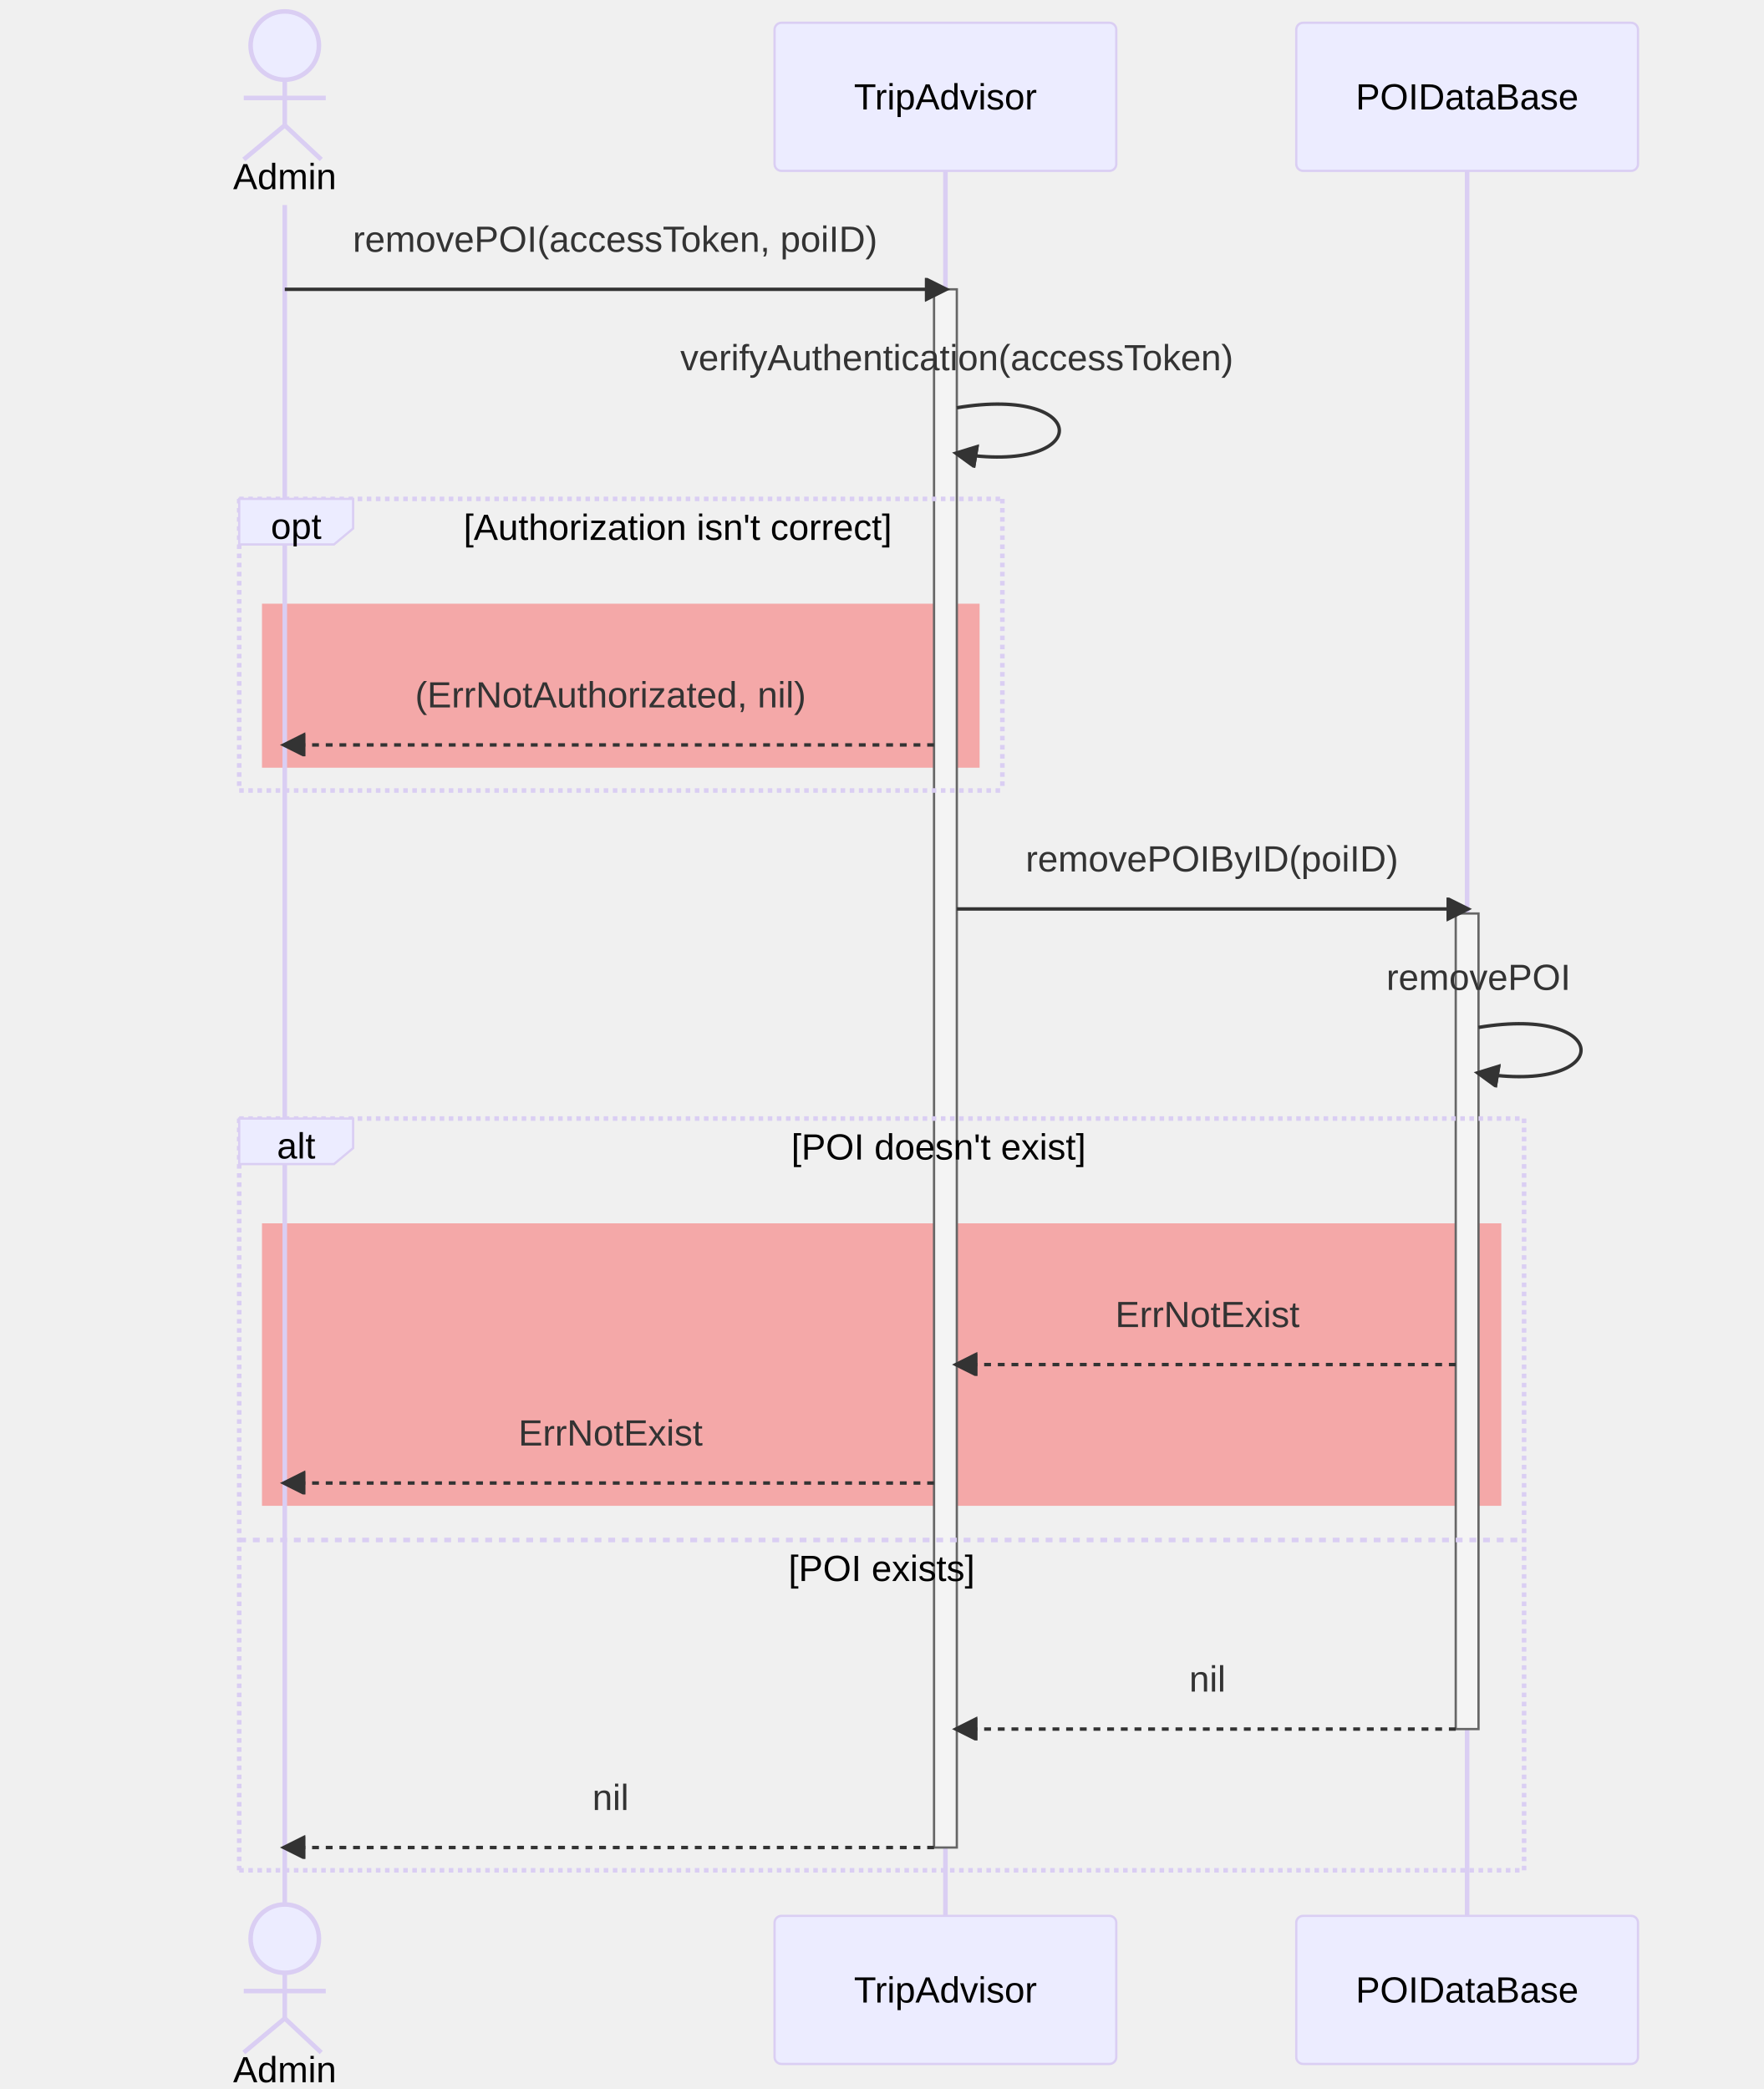
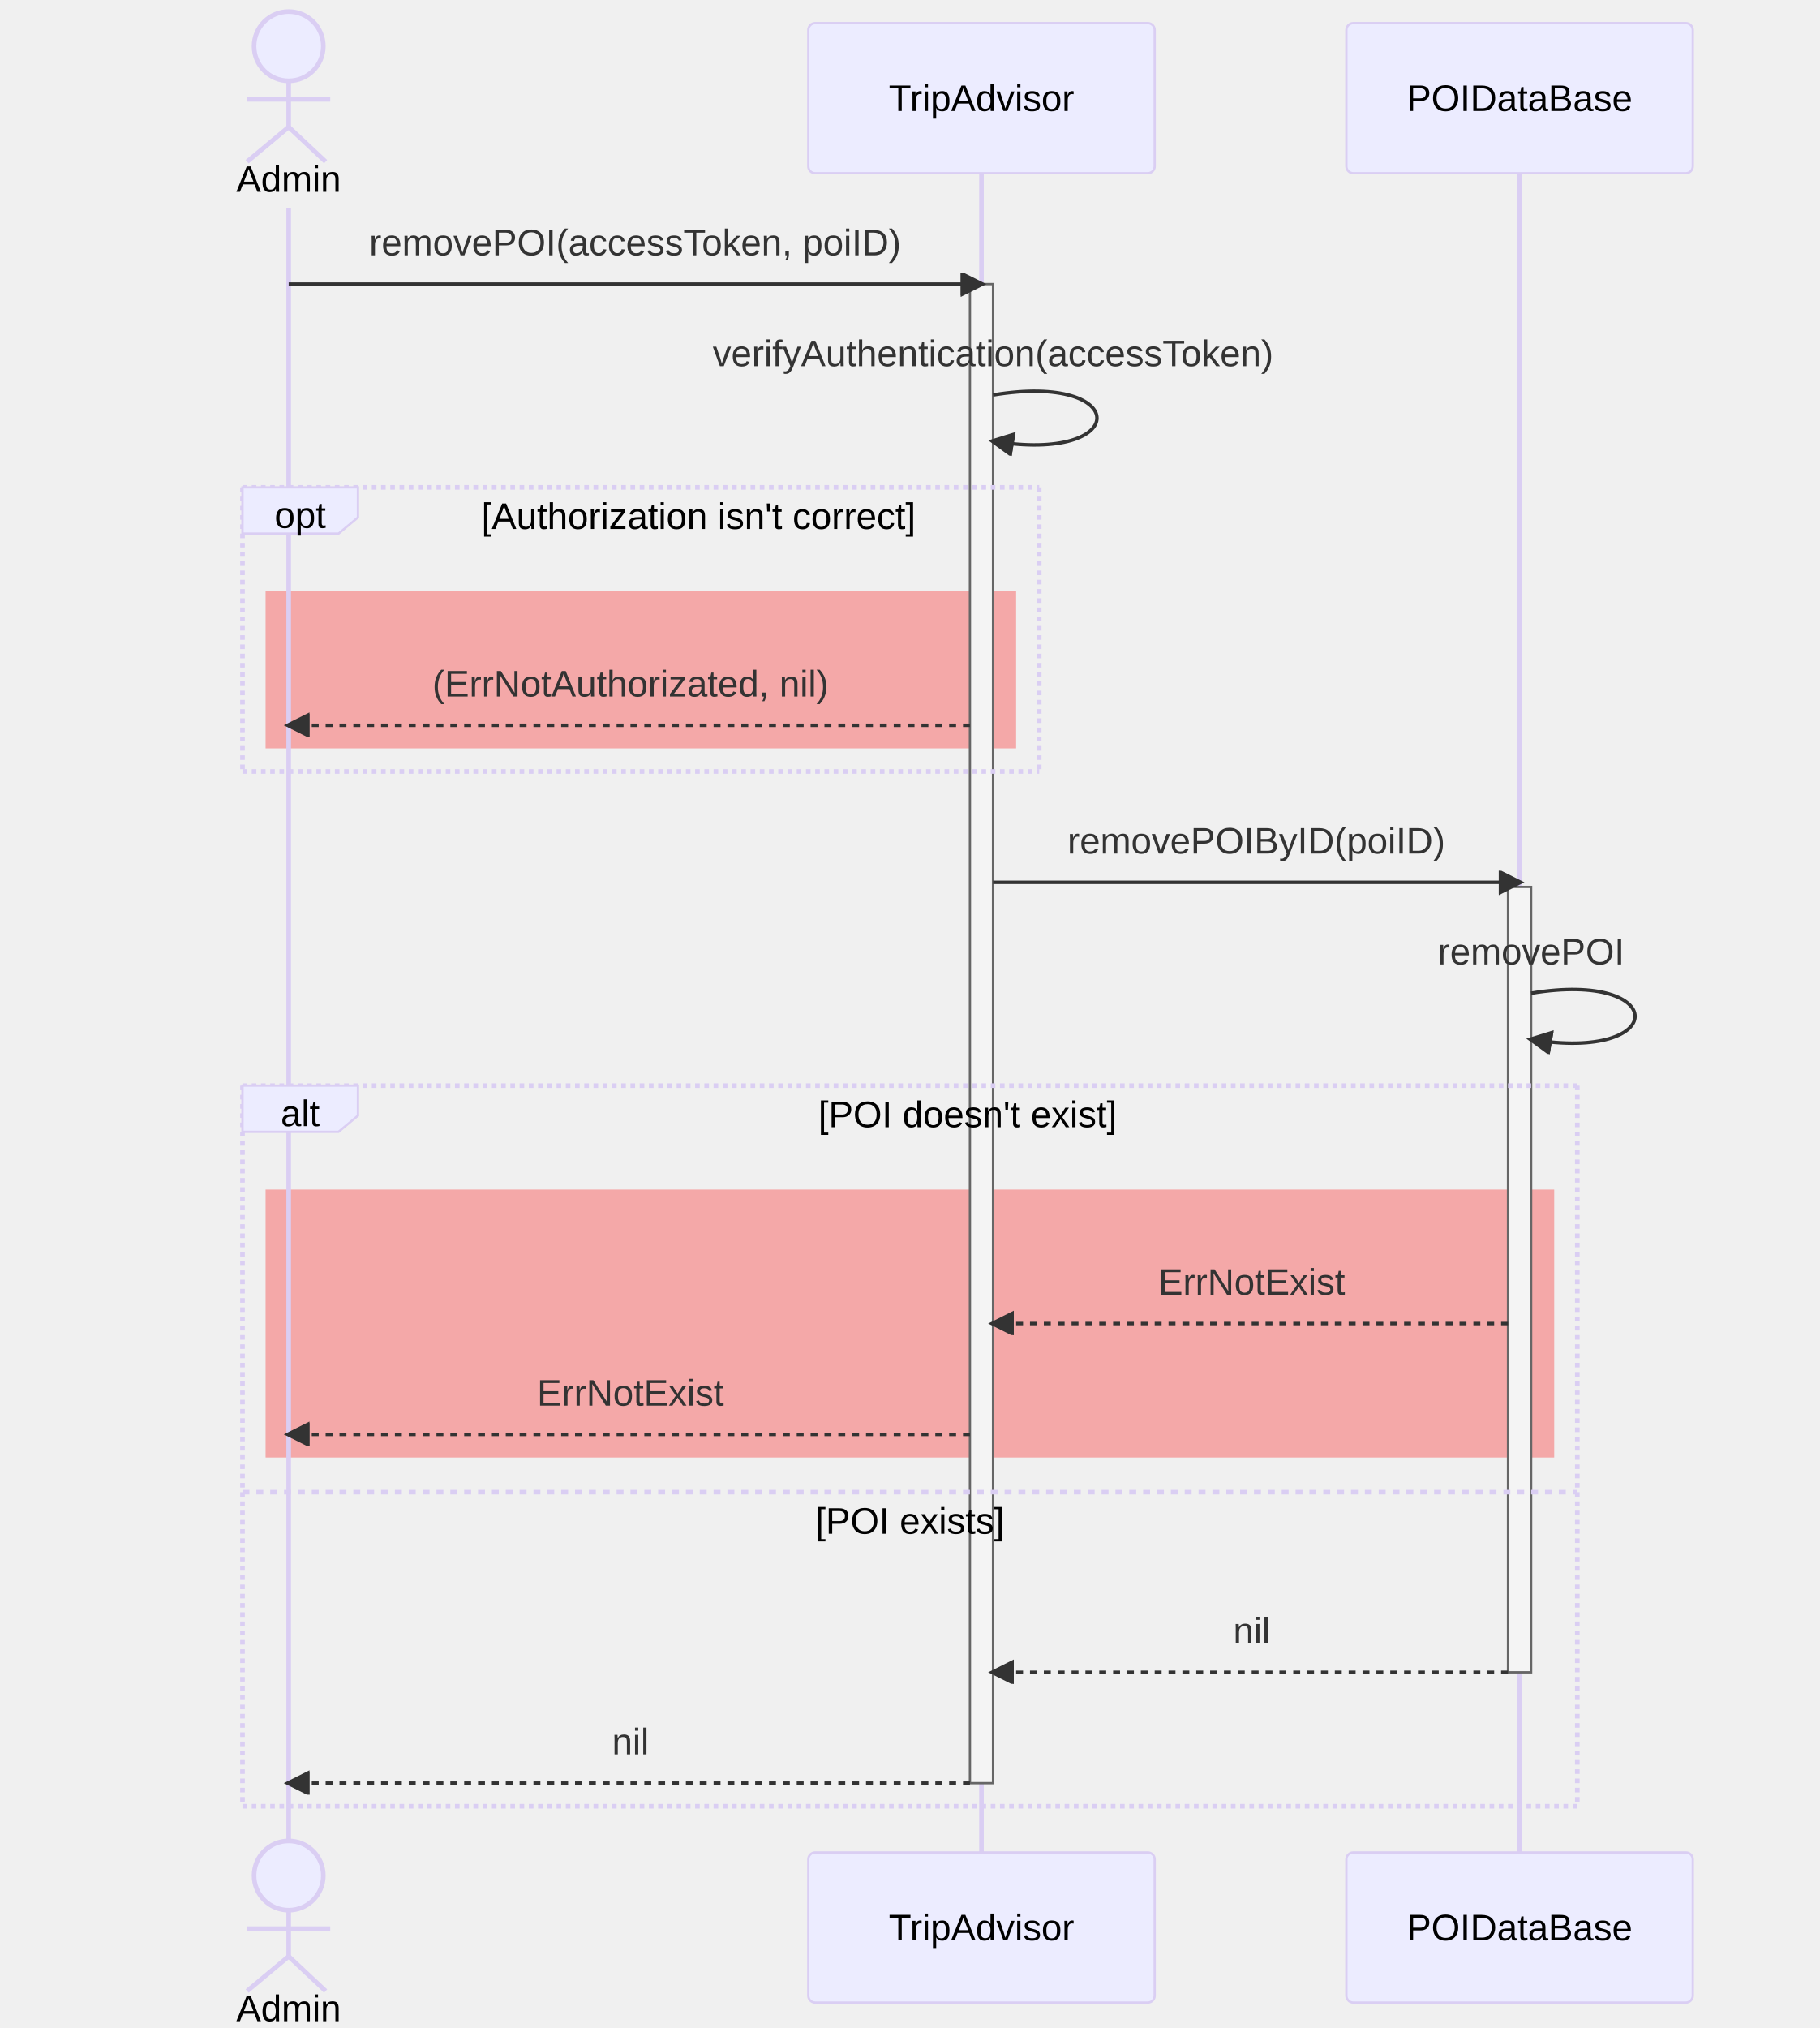
- <svg xmlns="http://www.w3.org/2000/svg" aria-labelledby="chart-title-mermaid-1676631322370 chart-desc-mermaid-1676631322370" role="img" viewBox="-50 -10 774 917" style="max-width: 774px; background-color: rgb(192, 192, 192);" width="100%" id="mermaid-1676631322370">
-   <rect class="rect" height="124" width="544" fill="rgba(255, 0, 0, 0.3)" y="527" x="65" />
-   <rect class="rect" height="72" width="315" fill="rgba(255, 0, 0, 0.3)" y="255" x="65" />
-   <style>#mermaid-1676631322370 {font-family:"trebuchet ms",verdana,arial,sans-serif;font-size:16px;fill:#333;}#mermaid-1676631322370 .error-icon{fill:#552222;}#mermaid-1676631322370 .error-text{fill:#552222;stroke:#552222;}#mermaid-1676631322370 .edge-thickness-normal{stroke-width:2px;}#mermaid-1676631322370 .edge-thickness-thick{stroke-width:3.5px;}#mermaid-1676631322370 .edge-pattern-solid{stroke-dasharray:0;}#mermaid-1676631322370 .edge-pattern-dashed{stroke-dasharray:3;}#mermaid-1676631322370 .edge-pattern-dotted{stroke-dasharray:2;}#mermaid-1676631322370 .marker{fill:#333333;stroke:#333333;}#mermaid-1676631322370 .marker.cross{stroke:#333333;}#mermaid-1676631322370 svg{font-family:"trebuchet ms",verdana,arial,sans-serif;font-size:16px;}#mermaid-1676631322370 .actor{stroke:hsl(259.626, 59.777%, 87.902%);fill:#ECECFF;}#mermaid-1676631322370 text.actor&gt;tspan{fill:black;stroke:none;}#mermaid-1676631322370 .actor-line{stroke:grey;}#mermaid-1676631322370 .messageLine0{stroke-width:1.5;stroke-dasharray:none;stroke:#333;}#mermaid-1676631322370 .messageLine1{stroke-width:1.5;stroke-dasharray:2,2;stroke:#333;}#mermaid-1676631322370 #arrowhead path{fill:#333;stroke:#333;}#mermaid-1676631322370 .sequenceNumber{fill:white;}#mermaid-1676631322370 #sequencenumber{fill:#333;}#mermaid-1676631322370 #crosshead path{fill:#333;stroke:#333;}#mermaid-1676631322370 .messageText{fill:#333;stroke:none;}#mermaid-1676631322370 .labelBox{stroke:hsl(259.626, 59.777%, 87.902%);fill:#ECECFF;}#mermaid-1676631322370 .labelText,#mermaid-1676631322370 .labelText&gt;tspan{fill:black;stroke:none;}#mermaid-1676631322370 .loopText,#mermaid-1676631322370 .loopText&gt;tspan{fill:black;stroke:none;}#mermaid-1676631322370 .loopLine{stroke-width:2px;stroke-dasharray:2,2;stroke:hsl(259.626, 59.777%, 87.902%);fill:hsl(259.626, 59.777%, 87.902%);}#mermaid-1676631322370 .note{stroke:#aaaa33;fill:#fff5ad;}#mermaid-1676631322370 .noteText,#mermaid-1676631322370 .noteText&gt;tspan{fill:black;stroke:none;}#mermaid-1676631322370 .activation0{fill:#f4f4f4;stroke:#666;}#mermaid-1676631322370 .activation1{fill:#f4f4f4;stroke:#666;}#mermaid-1676631322370 .activation2{fill:#f4f4f4;stroke:#666;}#mermaid-1676631322370 .actorPopupMenu{position:absolute;}#mermaid-1676631322370 .actorPopupMenuPanel{position:absolute;fill:#ECECFF;box-shadow:0px 8px 16px 0px rgba(0,0,0,0.2);filter:drop-shadow(3px 5px 2px rgb(0 0 0 / 0.4));}#mermaid-1676631322370 .actor-man line{stroke:hsl(259.626, 59.777%, 87.902%);fill:#ECECFF;}#mermaid-1676631322370 .actor-man circle,#mermaid-1676631322370 line{stroke:hsl(259.626, 59.777%, 87.902%);fill:#ECECFF;stroke-width:2px;}#mermaid-1676631322370 :root{--mermaid-font-family:"trebuchet ms",verdana,arial,sans-serif;}</style>
+ <svg xmlns="http://www.w3.org/2000/svg" aria-labelledby="chart-title-mermaid-1676812453969 chart-desc-mermaid-1676812453969" role="img" viewBox="-50 -10 788 878" style="max-width: 788px; background-color: rgb(128, 128, 128);" width="100%" id="mermaid-1676812453969">
+   <rect class="rect" height="116" width="558" fill="rgba(255, 0, 0, 0.3)" y="505" x="65" />
+   <rect class="rect" height="68" width="325" fill="rgba(255, 0, 0, 0.3)" y="246" x="65" />
+   <style>#mermaid-1676812453969 {font-family:"trebuchet ms",verdana,arial,sans-serif;font-size:16px;fill:#333;}#mermaid-1676812453969 .error-icon{fill:#552222;}#mermaid-1676812453969 .error-text{fill:#552222;stroke:#552222;}#mermaid-1676812453969 .edge-thickness-normal{stroke-width:2px;}#mermaid-1676812453969 .edge-thickness-thick{stroke-width:3.5px;}#mermaid-1676812453969 .edge-pattern-solid{stroke-dasharray:0;}#mermaid-1676812453969 .edge-pattern-dashed{stroke-dasharray:3;}#mermaid-1676812453969 .edge-pattern-dotted{stroke-dasharray:2;}#mermaid-1676812453969 .marker{fill:#333333;stroke:#333333;}#mermaid-1676812453969 .marker.cross{stroke:#333333;}#mermaid-1676812453969 svg{font-family:"trebuchet ms",verdana,arial,sans-serif;font-size:16px;}#mermaid-1676812453969 .actor{stroke:hsl(259.626, 59.777%, 87.902%);fill:#ECECFF;}#mermaid-1676812453969 text.actor&gt;tspan{fill:black;stroke:none;}#mermaid-1676812453969 .actor-line{stroke:grey;}#mermaid-1676812453969 .messageLine0{stroke-width:1.5;stroke-dasharray:none;stroke:#333;}#mermaid-1676812453969 .messageLine1{stroke-width:1.5;stroke-dasharray:2,2;stroke:#333;}#mermaid-1676812453969 #arrowhead path{fill:#333;stroke:#333;}#mermaid-1676812453969 .sequenceNumber{fill:white;}#mermaid-1676812453969 #sequencenumber{fill:#333;}#mermaid-1676812453969 #crosshead path{fill:#333;stroke:#333;}#mermaid-1676812453969 .messageText{fill:#333;stroke:none;}#mermaid-1676812453969 .labelBox{stroke:hsl(259.626, 59.777%, 87.902%);fill:#ECECFF;}#mermaid-1676812453969 .labelText,#mermaid-1676812453969 .labelText&gt;tspan{fill:black;stroke:none;}#mermaid-1676812453969 .loopText,#mermaid-1676812453969 .loopText&gt;tspan{fill:black;stroke:none;}#mermaid-1676812453969 .loopLine{stroke-width:2px;stroke-dasharray:2,2;stroke:hsl(259.626, 59.777%, 87.902%);fill:hsl(259.626, 59.777%, 87.902%);}#mermaid-1676812453969 .note{stroke:#aaaa33;fill:#fff5ad;}#mermaid-1676812453969 .noteText,#mermaid-1676812453969 .noteText&gt;tspan{fill:black;stroke:none;}#mermaid-1676812453969 .activation0{fill:#f4f4f4;stroke:#666;}#mermaid-1676812453969 .activation1{fill:#f4f4f4;stroke:#666;}#mermaid-1676812453969 .activation2{fill:#f4f4f4;stroke:#666;}#mermaid-1676812453969 .actorPopupMenu{position:absolute;}#mermaid-1676812453969 .actorPopupMenuPanel{position:absolute;fill:#ECECFF;box-shadow:0px 8px 16px 0px rgba(0,0,0,0.2);filter:drop-shadow(3px 5px 2px rgb(0 0 0 / 0.4));}#mermaid-1676812453969 .actor-man line{stroke:hsl(259.626, 59.777%, 87.902%);fill:#ECECFF;}#mermaid-1676812453969 .actor-man circle,#mermaid-1676812453969 line{stroke:hsl(259.626, 59.777%, 87.902%);fill:#ECECFF;stroke-width:2px;}#mermaid-1676812453969 :root{--mermaid-font-family:"trebuchet ms",verdana,arial,sans-serif;}</style>
  <g />
  <defs>
    <symbol height="24" width="24" id="computer">
      <path d="M2 2v13h20v-13h-20zm18 11h-16v-9h16v9zm-10.228 6l.466-1h3.524l.467 1h-4.457zm14.228 3h-24l2-6h2.104l-1.33 4h18.45l-1.297-4h2.073l2 6zm-5-10h-14v-7h14v7z" transform="scale(.5)" />
    </symbol>
  </defs>
  <defs>
    <symbol clip-rule="evenodd" fill-rule="evenodd" id="database">
      <path d="M12.258.001l.256.004.255.005.253.008.251.01.249.012.247.015.246.016.242.019.241.02.239.023.236.024.233.027.231.028.229.031.225.032.223.034.22.036.217.038.214.04.211.041.208.043.205.045.201.046.198.048.194.05.191.051.187.053.183.054.18.056.175.057.172.059.168.06.163.061.16.063.155.064.15.066.074.033.073.033.071.034.07.034.069.035.068.035.067.035.066.035.064.036.064.036.062.036.06.036.06.037.058.037.058.037.055.038.055.038.053.038.052.038.051.039.05.039.048.039.047.039.045.04.044.04.043.04.041.04.04.041.039.041.037.041.036.041.034.041.033.042.032.042.03.042.029.042.027.042.026.043.024.043.023.043.021.043.02.043.018.044.017.043.015.044.013.044.012.044.011.045.009.044.007.045.006.045.004.045.002.045.001.045v17l-.001.045-.002.045-.004.045-.006.045-.007.045-.009.044-.011.045-.012.044-.013.044-.015.044-.017.043-.018.044-.02.043-.021.043-.023.043-.024.043-.026.043-.027.042-.029.042-.03.042-.032.042-.033.042-.034.041-.036.041-.037.041-.039.041-.04.041-.041.04-.043.04-.044.04-.045.04-.047.039-.048.039-.05.039-.051.039-.052.038-.053.038-.055.038-.055.038-.058.037-.058.037-.06.037-.06.036-.062.036-.064.036-.064.036-.066.035-.067.035-.068.035-.069.035-.07.034-.071.034-.073.033-.074.033-.15.066-.155.064-.16.063-.163.061-.168.06-.172.059-.175.057-.18.056-.183.054-.187.053-.191.051-.194.05-.198.048-.201.046-.205.045-.208.043-.211.041-.214.04-.217.038-.22.036-.223.034-.225.032-.229.031-.231.028-.233.027-.236.024-.239.023-.241.02-.242.019-.246.016-.247.015-.249.012-.251.01-.253.008-.255.005-.256.004-.258.001-.258-.001-.256-.004-.255-.005-.253-.008-.251-.01-.249-.012-.247-.015-.245-.016-.243-.019-.241-.02-.238-.023-.236-.024-.234-.027-.231-.028-.228-.031-.226-.032-.223-.034-.22-.036-.217-.038-.214-.04-.211-.041-.208-.043-.204-.045-.201-.046-.198-.048-.195-.05-.19-.051-.187-.053-.184-.054-.179-.056-.176-.057-.172-.059-.167-.06-.164-.061-.159-.063-.155-.064-.151-.066-.074-.033-.072-.033-.072-.034-.07-.034-.069-.035-.068-.035-.067-.035-.066-.035-.064-.036-.063-.036-.062-.036-.061-.036-.06-.037-.058-.037-.057-.037-.056-.038-.055-.038-.053-.038-.052-.038-.051-.039-.049-.039-.049-.039-.046-.039-.046-.04-.044-.04-.043-.04-.041-.04-.04-.041-.039-.041-.037-.041-.036-.041-.034-.041-.033-.042-.032-.042-.03-.042-.029-.042-.027-.042-.026-.043-.024-.043-.023-.043-.021-.043-.02-.043-.018-.044-.017-.043-.015-.044-.013-.044-.012-.044-.011-.045-.009-.044-.007-.045-.006-.045-.004-.045-.002-.045-.001-.045v-17l.001-.045.002-.045.004-.045.006-.045.007-.045.009-.044.011-.045.012-.044.013-.044.015-.044.017-.043.018-.044.02-.043.021-.043.023-.043.024-.043.026-.043.027-.042.029-.042.03-.042.032-.042.033-.042.034-.041.036-.041.037-.041.039-.041.04-.041.041-.04.043-.04.044-.04.046-.04.046-.039.049-.039.049-.039.051-.039.052-.038.053-.038.055-.038.056-.038.057-.037.058-.037.06-.037.061-.036.062-.036.063-.036.064-.036.066-.035.067-.035.068-.035.069-.035.07-.034.072-.034.072-.033.074-.033.151-.066.155-.064.159-.063.164-.061.167-.06.172-.059.176-.057.179-.056.184-.054.187-.053.19-.051.195-.05.198-.048.201-.046.204-.045.208-.043.211-.041.214-.04.217-.038.22-.036.223-.034.226-.032.228-.031.231-.028.234-.027.236-.024.238-.023.241-.02.243-.019.245-.016.247-.015.249-.012.251-.01.253-.008.255-.005.256-.004.258-.001.258.001zm-9.258 20.499v.01l.001.021.003.021.004.022.005.021.006.022.007.022.009.023.01.022.011.023.012.023.013.023.015.023.016.024.017.023.018.024.019.024.021.024.022.025.023.024.024.025.052.049.056.05.061.051.066.051.07.051.075.051.079.052.084.052.088.052.092.052.097.052.102.051.105.052.11.052.114.051.119.051.123.051.127.05.131.05.135.05.139.048.144.049.147.047.152.047.155.047.16.045.163.045.167.043.171.043.176.041.178.041.183.039.187.039.19.037.194.035.197.035.202.033.204.031.209.03.212.029.216.027.219.025.222.024.226.021.23.02.233.018.236.016.24.015.243.012.246.01.249.008.253.005.256.004.259.001.26-.001.257-.004.254-.005.25-.008.247-.011.244-.012.241-.014.237-.016.233-.018.231-.021.226-.021.224-.024.22-.026.216-.027.212-.028.21-.031.205-.031.202-.034.198-.034.194-.036.191-.037.187-.039.183-.04.179-.04.175-.042.172-.043.168-.044.163-.045.16-.046.155-.046.152-.047.148-.048.143-.049.139-.049.136-.05.131-.05.126-.05.123-.051.118-.052.114-.051.11-.052.106-.052.101-.052.096-.052.092-.052.088-.053.083-.051.079-.052.074-.052.07-.051.065-.051.06-.051.056-.05.051-.05.023-.024.023-.025.021-.024.02-.024.019-.024.018-.024.017-.024.015-.023.014-.024.013-.023.012-.023.01-.023.01-.022.008-.022.006-.022.006-.022.004-.022.004-.021.001-.021.001-.021v-4.127l-.077.055-.08.053-.083.054-.085.053-.087.052-.09.052-.093.051-.095.05-.097.05-.1.049-.102.049-.105.048-.106.047-.109.047-.111.046-.114.045-.115.045-.118.044-.12.043-.122.042-.124.042-.126.041-.128.04-.13.04-.132.038-.134.038-.135.037-.138.037-.139.035-.142.035-.143.034-.144.033-.147.032-.148.031-.15.03-.151.03-.153.029-.154.027-.156.027-.158.026-.159.025-.161.024-.162.023-.163.022-.165.021-.166.02-.167.019-.169.018-.169.017-.171.016-.173.015-.173.014-.175.013-.175.012-.177.011-.178.01-.179.008-.179.008-.181.006-.182.005-.182.004-.184.003-.184.002h-.37l-.184-.002-.184-.003-.182-.004-.182-.005-.181-.006-.179-.008-.179-.008-.178-.01-.176-.011-.176-.012-.175-.013-.173-.014-.172-.015-.171-.016-.17-.017-.169-.018-.167-.019-.166-.02-.165-.021-.163-.022-.162-.023-.161-.024-.159-.025-.157-.026-.156-.027-.155-.027-.153-.029-.151-.03-.15-.03-.148-.031-.146-.032-.145-.033-.143-.034-.141-.035-.14-.035-.137-.037-.136-.037-.134-.038-.132-.038-.13-.04-.128-.04-.126-.041-.124-.042-.122-.042-.12-.044-.117-.043-.116-.045-.113-.045-.112-.046-.109-.047-.106-.047-.105-.048-.102-.049-.1-.049-.097-.05-.095-.05-.093-.052-.09-.051-.087-.052-.085-.053-.083-.054-.08-.054-.077-.054v4.127zm0-5.654v.011l.001.021.003.021.004.021.005.022.006.022.007.022.009.022.01.022.011.023.012.023.013.023.015.024.016.023.017.024.018.024.019.024.021.024.022.024.023.025.024.024.052.05.056.05.061.05.066.051.07.051.075.052.079.051.084.052.088.052.092.052.097.052.102.052.105.052.11.051.114.051.119.052.123.05.127.051.131.05.135.049.139.049.144.048.147.048.152.047.155.046.16.045.163.045.167.044.171.042.176.042.178.04.183.04.187.038.19.037.194.036.197.034.202.033.204.032.209.03.212.028.216.027.219.025.222.024.226.022.23.02.233.018.236.016.24.014.243.012.246.01.249.008.253.006.256.003.259.001.26-.001.257-.003.254-.006.25-.008.247-.01.244-.012.241-.015.237-.016.233-.018.231-.02.226-.022.224-.024.22-.025.216-.027.212-.029.21-.03.205-.032.202-.033.198-.035.194-.036.191-.037.187-.039.183-.039.179-.041.175-.042.172-.043.168-.044.163-.045.16-.045.155-.047.152-.047.148-.048.143-.048.139-.05.136-.049.131-.05.126-.051.123-.051.118-.051.114-.052.11-.052.106-.052.101-.052.096-.052.092-.052.088-.052.083-.052.079-.052.074-.051.07-.052.065-.051.06-.05.056-.051.051-.049.023-.025.023-.024.021-.025.02-.024.019-.024.018-.024.017-.024.015-.023.014-.023.013-.024.012-.022.01-.023.01-.023.008-.022.006-.022.006-.022.004-.021.004-.022.001-.021.001-.021v-4.139l-.077.054-.08.054-.083.054-.085.052-.087.053-.09.051-.093.051-.095.051-.097.05-.1.049-.102.049-.105.048-.106.047-.109.047-.111.046-.114.045-.115.044-.118.044-.12.044-.122.042-.124.042-.126.041-.128.04-.13.039-.132.039-.134.038-.135.037-.138.036-.139.036-.142.035-.143.033-.144.033-.147.033-.148.031-.15.03-.151.03-.153.028-.154.028-.156.027-.158.026-.159.025-.161.024-.162.023-.163.022-.165.021-.166.02-.167.019-.169.018-.169.017-.171.016-.173.015-.173.014-.175.013-.175.012-.177.011-.178.009-.179.009-.179.007-.181.007-.182.005-.182.004-.184.003-.184.002h-.37l-.184-.002-.184-.003-.182-.004-.182-.005-.181-.007-.179-.007-.179-.009-.178-.009-.176-.011-.176-.012-.175-.013-.173-.014-.172-.015-.171-.016-.17-.017-.169-.018-.167-.019-.166-.02-.165-.021-.163-.022-.162-.023-.161-.024-.159-.025-.157-.026-.156-.027-.155-.028-.153-.028-.151-.03-.15-.03-.148-.031-.146-.033-.145-.033-.143-.033-.141-.035-.14-.036-.137-.036-.136-.037-.134-.038-.132-.039-.13-.039-.128-.04-.126-.041-.124-.042-.122-.043-.12-.043-.117-.044-.116-.044-.113-.046-.112-.046-.109-.046-.106-.047-.105-.048-.102-.049-.1-.049-.097-.05-.095-.051-.093-.051-.09-.051-.087-.053-.085-.052-.083-.054-.08-.054-.077-.054v4.139zm0-5.666v.011l.001.02.003.022.004.021.005.022.006.021.007.022.009.023.01.022.011.023.012.023.013.023.015.023.016.024.017.024.018.023.019.024.021.025.022.024.023.024.024.025.052.05.056.05.061.05.066.051.07.051.075.052.079.051.084.052.088.052.092.052.097.052.102.052.105.051.11.052.114.051.119.051.123.051.127.05.131.05.135.05.139.049.144.048.147.048.152.047.155.046.16.045.163.045.167.043.171.043.176.042.178.04.183.04.187.038.19.037.194.036.197.034.202.033.204.032.209.03.212.028.216.027.219.025.222.024.226.021.23.02.233.018.236.017.24.014.243.012.246.01.249.008.253.006.256.003.259.001.26-.001.257-.003.254-.006.25-.008.247-.01.244-.013.241-.014.237-.016.233-.018.231-.02.226-.022.224-.024.22-.025.216-.027.212-.029.21-.03.205-.032.202-.033.198-.035.194-.036.191-.037.187-.039.183-.039.179-.041.175-.042.172-.043.168-.044.163-.045.16-.045.155-.047.152-.047.148-.048.143-.049.139-.049.136-.049.131-.051.126-.05.123-.051.118-.052.114-.051.11-.052.106-.052.101-.052.096-.052.092-.052.088-.052.083-.052.079-.052.074-.052.07-.051.065-.051.06-.051.056-.05.051-.049.023-.025.023-.025.021-.024.02-.024.019-.024.018-.024.017-.024.015-.023.014-.024.013-.023.012-.023.01-.022.01-.023.008-.022.006-.022.006-.022.004-.022.004-.021.001-.021.001-.021v-4.153l-.077.054-.08.054-.083.053-.085.053-.087.053-.09.051-.093.051-.095.051-.097.05-.1.049-.102.048-.105.048-.106.048-.109.046-.111.046-.114.046-.115.044-.118.044-.12.043-.122.043-.124.042-.126.041-.128.04-.13.039-.132.039-.134.038-.135.037-.138.036-.139.036-.142.034-.143.034-.144.033-.147.032-.148.032-.15.03-.151.03-.153.028-.154.028-.156.027-.158.026-.159.024-.161.024-.162.023-.163.023-.165.021-.166.02-.167.019-.169.018-.169.017-.171.016-.173.015-.173.014-.175.013-.175.012-.177.01-.178.01-.179.009-.179.007-.181.006-.182.006-.182.004-.184.003-.184.001-.185.001-.185-.001-.184-.001-.184-.003-.182-.004-.182-.006-.181-.006-.179-.007-.179-.009-.178-.01-.176-.01-.176-.012-.175-.013-.173-.014-.172-.015-.171-.016-.17-.017-.169-.018-.167-.019-.166-.02-.165-.021-.163-.023-.162-.023-.161-.024-.159-.024-.157-.026-.156-.027-.155-.028-.153-.028-.151-.03-.15-.03-.148-.032-.146-.032-.145-.033-.143-.034-.141-.034-.14-.036-.137-.036-.136-.037-.134-.038-.132-.039-.13-.039-.128-.041-.126-.041-.124-.041-.122-.043-.12-.043-.117-.044-.116-.044-.113-.046-.112-.046-.109-.046-.106-.048-.105-.048-.102-.048-.1-.05-.097-.049-.095-.051-.093-.051-.09-.052-.087-.052-.085-.053-.083-.053-.08-.054-.077-.054v4.153zm8.74-8.179l-.257.004-.254.005-.25.008-.247.011-.244.012-.241.014-.237.016-.233.018-.231.021-.226.022-.224.023-.22.026-.216.027-.212.028-.21.031-.205.032-.202.033-.198.034-.194.036-.191.038-.187.038-.183.04-.179.041-.175.042-.172.043-.168.043-.163.045-.16.046-.155.046-.152.048-.148.048-.143.048-.139.049-.136.05-.131.05-.126.051-.123.051-.118.051-.114.052-.11.052-.106.052-.101.052-.096.052-.092.052-.088.052-.083.052-.079.052-.074.051-.07.052-.065.051-.06.05-.056.05-.051.05-.023.025-.023.024-.021.024-.02.025-.019.024-.018.024-.017.023-.015.024-.014.023-.013.023-.012.023-.01.023-.01.022-.008.022-.006.023-.006.021-.004.022-.004.021-.001.021-.001.021.001.021.001.021.004.021.004.022.006.021.006.023.008.022.01.022.01.023.012.023.013.023.014.023.015.024.017.023.018.024.019.024.02.025.021.024.023.024.023.025.051.05.056.05.06.05.065.051.07.052.074.051.079.052.083.052.088.052.092.052.096.052.101.052.106.052.11.052.114.052.118.051.123.051.126.051.131.05.136.05.139.049.143.048.148.048.152.048.155.046.16.046.163.045.168.043.172.043.175.042.179.041.183.04.187.038.191.038.194.036.198.034.202.033.205.032.21.031.212.028.216.027.22.026.224.023.226.022.231.021.233.018.237.016.241.014.244.012.247.011.25.008.254.005.257.004.26.001.26-.001.257-.004.254-.005.25-.008.247-.011.244-.012.241-.014.237-.016.233-.018.231-.021.226-.022.224-.023.22-.026.216-.027.212-.028.21-.031.205-.032.202-.033.198-.034.194-.036.191-.038.187-.038.183-.04.179-.041.175-.042.172-.043.168-.043.163-.045.16-.046.155-.046.152-.048.148-.048.143-.048.139-.049.136-.05.131-.05.126-.051.123-.051.118-.051.114-.052.11-.052.106-.052.101-.052.096-.052.092-.052.088-.052.083-.052.079-.052.074-.051.07-.052.065-.051.06-.05.056-.05.051-.05.023-.025.023-.024.021-.024.02-.025.019-.024.018-.024.017-.023.015-.024.014-.023.013-.023.012-.023.01-.023.01-.022.008-.022.006-.023.006-.021.004-.022.004-.021.001-.021.001-.021-.001-.021-.001-.021-.004-.021-.004-.022-.006-.021-.006-.023-.008-.022-.01-.022-.01-.023-.012-.023-.013-.023-.014-.023-.015-.024-.017-.023-.018-.024-.019-.024-.02-.025-.021-.024-.023-.024-.023-.025-.051-.05-.056-.05-.06-.05-.065-.051-.07-.052-.074-.051-.079-.052-.083-.052-.088-.052-.092-.052-.096-.052-.101-.052-.106-.052-.11-.052-.114-.052-.118-.051-.123-.051-.126-.051-.131-.05-.136-.05-.139-.049-.143-.048-.148-.048-.152-.048-.155-.046-.16-.046-.163-.045-.168-.043-.172-.043-.175-.042-.179-.041-.183-.04-.187-.038-.191-.038-.194-.036-.198-.034-.202-.033-.205-.032-.21-.031-.212-.028-.216-.027-.22-.026-.224-.023-.226-.022-.231-.021-.233-.018-.237-.016-.241-.014-.244-.012-.247-.011-.25-.008-.254-.005-.257-.004-.26-.001-.26.001z" transform="scale(.5)" />
    </symbol>
  </defs>
  <defs>
    <symbol height="24" width="24" id="clock">
      <path d="M12 2c5.514 0 10 4.486 10 10s-4.486 10-10 10-10-4.486-10-10 4.486-10 10-10zm0-2c-6.627 0-12 5.373-12 12s5.373 12 12 12 12-5.373 12-12-5.373-12-12-12zm5.848 12.459c.202.038.202.333.001.372-1.907.361-6.045 1.111-6.547 1.111-.719 0-1.301-.582-1.301-1.301 0-.512.77-5.447 1.125-7.445.034-.192.312-.181.343.014l.985 6.238 5.394 1.011z" transform="scale(.5)" />
    </symbol>
  </defs>
-   <line stroke="#999" stroke-width="0.5px" class="200" y2="851" x2="75" y1="80" x1="75" id="actor30" />
+   <line stroke="#999" stroke-width="0.5px" class="200" y2="812" x2="75" y1="80" x1="75" id="actor37" />
  <g class="actor-man">
-     <line y2="45" x2="75" y1="25" x1="75" id="actor-man-torso30" />
-     <line y2="33" x2="93" y1="33" x1="57" id="actor-man-arms30" />
+     <line y2="45" x2="75" y1="25" x1="75" id="actor-man-torso37" />
+     <line y2="33" x2="93" y1="33" x1="57" id="actor-man-arms37" />
    <line y2="45" x2="75" y1="60" x1="57" />
    <line y2="60" x2="91" y1="45" x1="75" />
    <circle height="65" width="150" r="15" cy="10" cx="75" />
    <text style="text-anchor: middle; font-size: 16px; font-weight: 400;" class="actor" alignment-baseline="central" dominant-baseline="central" y="67.5" x="75">
      <tspan dy="0" x="75">Admin</tspan>
    </text>
  </g>
  <g>
-     <line stroke="#999" stroke-width="0.5px" class="200" y2="851" x2="365" y1="5" x1="365" id="actor31" />
-     <g id="root-31">
-       <rect class="actor" ry="3" rx="3" height="65" width="150" stroke="#666" fill="#eaeaea" y="0" x="290" />
-       <text style="text-anchor: middle; font-size: 16px; font-weight: 400;" class="actor" alignment-baseline="central" dominant-baseline="central" y="32.5" x="365">
-         <tspan dy="0" x="365">TripAdvisor</tspan>
+     <line stroke="#999" stroke-width="0.5px" class="200" y2="812" x2="375" y1="5" x1="375" id="actor38" />
+     <g id="root-38">
+       <rect class="actor" ry="3" rx="3" height="65" width="150" stroke="#666" fill="#eaeaea" y="0" x="300" />
+       <text style="text-anchor: middle; font-size: 16px; font-weight: 400;" class="actor" alignment-baseline="central" dominant-baseline="central" y="32.5" x="375">
+         <tspan dy="0" x="375">TripAdvisor</tspan>
      </text>
    </g>
  </g>
  <g>
-     <line stroke="#999" stroke-width="0.5px" class="200" y2="851" x2="594" y1="5" x1="594" id="actor32" />
-     <g id="root-32">
-       <rect class="actor" ry="3" rx="3" height="65" width="150" stroke="#666" fill="#eaeaea" y="0" x="519" />
-       <text style="text-anchor: middle; font-size: 16px; font-weight: 400;" class="actor" alignment-baseline="central" dominant-baseline="central" y="32.5" x="594">
-         <tspan dy="0" x="594">POIDataBase</tspan>
+     <line stroke="#999" stroke-width="0.5px" class="200" y2="812" x2="608" y1="5" x1="608" id="actor39" />
+     <g id="root-39">
+       <rect class="actor" ry="3" rx="3" height="65" width="150" stroke="#666" fill="#eaeaea" y="0" x="533" />
+       <text style="text-anchor: middle; font-size: 16px; font-weight: 400;" class="actor" alignment-baseline="central" dominant-baseline="central" y="32.5" x="608">
+         <tspan dy="0" x="608">POIDataBase</tspan>
      </text>
    </g>
  </g>
  <defs>
    <marker orient="auto" markerHeight="12" markerWidth="12" markerUnits="userSpaceOnUse" refY="5" refX="9" id="arrowhead">
      <path d="M 0 0 L 10 5 L 0 10 z" />
    </marker>
  </defs>
  <defs>
    <marker refY="4" refX="16" orient="auto" markerHeight="8" markerWidth="15" id="crosshead">
      <path style="stroke-dasharray: 0, 0;" d="M 9,2 V 6 L16,4 Z" stroke-width="1px" stroke="#000000" fill="black" />
      <path style="stroke-dasharray: 0, 0;" d="M 0,1 L 6,7 M 6,1 L 0,7" stroke-width="1px" stroke="#000000" fill="none" />
    </marker>
  </defs>
  <defs>
    <marker orient="auto" markerHeight="28" markerWidth="20" refY="7" refX="18" id="filled-head">
      <path d="M 18,7 L9,13 L14,7 L9,1 Z" />
    </marker>
  </defs>
  <defs>
    <marker orient="auto" markerHeight="40" markerWidth="60" refY="15" refX="15" id="sequencenumber">
      <circle r="6" cy="15" cx="15" />
    </marker>
  </defs>
  <g>
-     <rect class="activation0" ry="0" rx="0" height="684" width="10" stroke="#666" fill="#EDF2AE" y="117" x="360" />
+     <rect class="activation0" ry="0" rx="0" height="649" width="10" stroke="#666" fill="#EDF2AE" y="113" x="370" />
  </g>
  <g>
-     <line class="loopLine" y2="209" x2="390" y1="209" x1="55" />
-     <line class="loopLine" y2="337" x2="390" y1="209" x1="390" />
-     <line class="loopLine" y2="337" x2="390" y1="337" x1="55" />
-     <line class="loopLine" y2="337" x2="55" y1="209" x1="55" />
-     <polygon class="labelBox" points="55,209 105,209 105,222 96.6,229 55,229" />
-     <text style="font-size: 16px; font-weight: 400;" class="labelText" alignment-baseline="middle" dominant-baseline="middle" text-anchor="middle" y="222" x="80">opt</text>
-     <text style="font-size: 16px; font-weight: 400;" class="loopText" text-anchor="middle" y="227" x="247.5">
-       <tspan x="247.5">[Authorization isn't correct]</tspan>
+     <line class="loopLine" y2="201" x2="400" y1="201" x1="55" />
+     <line class="loopLine" y2="324" x2="400" y1="201" x1="400" />
+     <line class="loopLine" y2="324" x2="400" y1="324" x1="55" />
+     <line class="loopLine" y2="324" x2="55" y1="201" x1="55" />
+     <polygon class="labelBox" points="55,201 105,201 105,214 96.6,221 55,221" />
+     <text style="font-size: 16px; font-weight: 400;" class="labelText" alignment-baseline="middle" dominant-baseline="middle" text-anchor="middle" y="214" x="80">opt</text>
+     <text style="font-size: 16px; font-weight: 400;" class="loopText" text-anchor="middle" y="219" x="252.5">
+       <tspan x="252.5">[Authorization isn't correct]</tspan>
    </text>
  </g>
  <g>
-     <rect class="activation0" ry="0" rx="0" height="358" width="10" stroke="#666" fill="#EDF2AE" y="391" x="589" />
+     <rect class="activation0" ry="0" rx="0" height="340" width="10" stroke="#666" fill="#EDF2AE" y="374" x="603" />
  </g>
  <g>
-     <line class="loopLine" y2="481" x2="619" y1="481" x1="55" />
-     <line class="loopLine" y2="811" x2="619" y1="481" x1="619" />
-     <line class="loopLine" y2="811" x2="619" y1="811" x1="55" />
-     <line class="loopLine" y2="811" x2="55" y1="481" x1="55" />
-     <line style="stroke-dasharray: 3, 3;" class="loopLine" y2="666" x2="619" y1="666" x1="55" />
-     <polygon class="labelBox" points="55,481 105,481 105,494 96.6,501 55,501" />
-     <text style="font-size: 16px; font-weight: 400;" class="labelText" alignment-baseline="middle" dominant-baseline="middle" text-anchor="middle" y="494" x="80">alt</text>
-     <text style="font-size: 16px; font-weight: 400;" class="loopText" text-anchor="middle" y="499" x="362">
-       <tspan x="362">[POI doesn't exist]</tspan>
+     <line class="loopLine" y2="460" x2="633" y1="460" x1="55" />
+     <line class="loopLine" y2="772" x2="633" y1="460" x1="633" />
+     <line class="loopLine" y2="772" x2="633" y1="772" x1="55" />
+     <line class="loopLine" y2="772" x2="55" y1="460" x1="55" />
+     <line style="stroke-dasharray: 3, 3;" class="loopLine" y2="636" x2="633" y1="636" x1="55" />
+     <polygon class="labelBox" points="55,460 105,460 105,473 96.6,480 55,480" />
+     <text style="font-size: 16px; font-weight: 400;" class="labelText" alignment-baseline="middle" dominant-baseline="middle" text-anchor="middle" y="473" x="80">alt</text>
+     <text style="font-size: 16px; font-weight: 400;" class="loopText" text-anchor="middle" y="478" x="369">
+       <tspan x="369">[POI doesn't exist]</tspan>
    </text>
-     <text style="font-size: 16px; font-weight: 400;" class="loopText" text-anchor="middle" y="684" x="337">[POI exists]</text>
+     <text style="font-size: 16px; font-weight: 400;" class="loopText" text-anchor="middle" y="654" x="344">[POI exists]</text>
  </g>
-   <text style="font-size: 16px; font-weight: 400;" dy="1em" class="messageText" alignment-baseline="middle" dominant-baseline="middle" text-anchor="middle" y="80" x="220">removePOI(accessToken, poiID)</text>
-   <line style="fill: none;" marker-end="url(#arrowhead)" stroke="none" stroke-width="2" class="messageLine0" y2="117" x2="365" y1="117" x1="75" />
-   <text style="font-size: 16px; font-weight: 400;" dy="1em" class="messageText" alignment-baseline="middle" dominant-baseline="middle" text-anchor="middle" y="132" x="370">verifyAuthentication(accessToken)</text>
-   <path style="fill: none;" marker-end="url(#arrowhead)" stroke="none" stroke-width="2" class="messageLine0" d="M 370,169 C 430,159 430,199 370,189" />
-   <text style="font-size: 16px; font-weight: 400;" dy="1em" class="messageText" alignment-baseline="middle" dominant-baseline="middle" text-anchor="middle" y="280" x="218">(ErrNotAuthorizated, nil)</text>
-   <line style="stroke-dasharray: 3, 3; fill: none;" marker-end="url(#arrowhead)" stroke="none" stroke-width="2" class="messageLine1" y2="317" x2="75" y1="317" x1="360" />
-   <text style="font-size: 16px; font-weight: 400;" dy="1em" class="messageText" alignment-baseline="middle" dominant-baseline="middle" text-anchor="middle" y="352" x="482">removePOIByID(poiID)</text>
-   <line style="fill: none;" marker-end="url(#arrowhead)" stroke="none" stroke-width="2" class="messageLine0" y2="389" x2="594" y1="389" x1="370" />
-   <text style="font-size: 16px; font-weight: 400;" dy="1em" class="messageText" alignment-baseline="middle" dominant-baseline="middle" text-anchor="middle" y="404" x="599">removePOI</text>
-   <path style="fill: none;" marker-end="url(#arrowhead)" stroke="none" stroke-width="2" class="messageLine0" d="M 599,441 C 659,431 659,471 599,461" />
-   <text style="font-size: 16px; font-weight: 400;" dy="1em" class="messageText" alignment-baseline="middle" dominant-baseline="middle" text-anchor="middle" y="552" x="480">ErrNotExist</text>
-   <line style="stroke-dasharray: 3, 3; fill: none;" marker-end="url(#arrowhead)" stroke="none" stroke-width="2" class="messageLine1" y2="589" x2="370" y1="589" x1="589" />
-   <text style="font-size: 16px; font-weight: 400;" dy="1em" class="messageText" alignment-baseline="middle" dominant-baseline="middle" text-anchor="middle" y="604" x="218">ErrNotExist</text>
-   <line style="stroke-dasharray: 3, 3; fill: none;" marker-end="url(#arrowhead)" stroke="none" stroke-width="2" class="messageLine1" y2="641" x2="75" y1="641" x1="360" />
-   <text style="font-size: 16px; font-weight: 400;" dy="1em" class="messageText" alignment-baseline="middle" dominant-baseline="middle" text-anchor="middle" y="712" x="480">nil</text>
-   <line style="stroke-dasharray: 3, 3; fill: none;" marker-end="url(#arrowhead)" stroke="none" stroke-width="2" class="messageLine1" y2="749" x2="370" y1="749" x1="589" />
-   <text style="font-size: 16px; font-weight: 400;" dy="1em" class="messageText" alignment-baseline="middle" dominant-baseline="middle" text-anchor="middle" y="764" x="218">nil</text>
-   <line style="stroke-dasharray: 3, 3; fill: none;" marker-end="url(#arrowhead)" stroke="none" stroke-width="2" class="messageLine1" y2="801" x2="75" y1="801" x1="360" />
+   <text style="font-size: 16px; font-weight: 400;" dy="1em" class="messageText" alignment-baseline="middle" dominant-baseline="middle" text-anchor="middle" y="80" x="225">removePOI(accessToken, poiID)</text>
+   <line style="fill: none;" marker-end="url(#arrowhead)" stroke="none" stroke-width="2" class="messageLine0" y2="113" x2="375" y1="113" x1="75" />
+   <text style="font-size: 16px; font-weight: 400;" dy="1em" class="messageText" alignment-baseline="middle" dominant-baseline="middle" text-anchor="middle" y="128" x="380">verifyAuthentication(accessToken)</text>
+   <path style="fill: none;" marker-end="url(#arrowhead)" stroke="none" stroke-width="2" class="messageLine0" d="M 380,161 C 440,151 440,191 380,181" />
+   <text style="font-size: 16px; font-weight: 400;" dy="1em" class="messageText" alignment-baseline="middle" dominant-baseline="middle" text-anchor="middle" y="271" x="223">(ErrNotAuthorizated, nil)</text>
+   <line style="stroke-dasharray: 3, 3; fill: none;" marker-end="url(#arrowhead)" stroke="none" stroke-width="2" class="messageLine1" y2="304" x2="75" y1="304" x1="370" />
+   <text style="font-size: 16px; font-weight: 400;" dy="1em" class="messageText" alignment-baseline="middle" dominant-baseline="middle" text-anchor="middle" y="339" x="494">removePOIByID(poiID)</text>
+   <line style="fill: none;" marker-end="url(#arrowhead)" stroke="none" stroke-width="2" class="messageLine0" y2="372" x2="608" y1="372" x1="380" />
+   <text style="font-size: 16px; font-weight: 400;" dy="1em" class="messageText" alignment-baseline="middle" dominant-baseline="middle" text-anchor="middle" y="387" x="613">removePOI</text>
+   <path style="fill: none;" marker-end="url(#arrowhead)" stroke="none" stroke-width="2" class="messageLine0" d="M 613,420 C 673,410 673,450 613,440" />
+   <text style="font-size: 16px; font-weight: 400;" dy="1em" class="messageText" alignment-baseline="middle" dominant-baseline="middle" text-anchor="middle" y="530" x="492">ErrNotExist</text>
+   <line style="stroke-dasharray: 3, 3; fill: none;" marker-end="url(#arrowhead)" stroke="none" stroke-width="2" class="messageLine1" y2="563" x2="380" y1="563" x1="603" />
+   <text style="font-size: 16px; font-weight: 400;" dy="1em" class="messageText" alignment-baseline="middle" dominant-baseline="middle" text-anchor="middle" y="578" x="223">ErrNotExist</text>
+   <line style="stroke-dasharray: 3, 3; fill: none;" marker-end="url(#arrowhead)" stroke="none" stroke-width="2" class="messageLine1" y2="611" x2="75" y1="611" x1="370" />
+   <text style="font-size: 16px; font-weight: 400;" dy="1em" class="messageText" alignment-baseline="middle" dominant-baseline="middle" text-anchor="middle" y="681" x="492">nil</text>
+   <line style="stroke-dasharray: 3, 3; fill: none;" marker-end="url(#arrowhead)" stroke="none" stroke-width="2" class="messageLine1" y2="714" x2="380" y1="714" x1="603" />
+   <text style="font-size: 16px; font-weight: 400;" dy="1em" class="messageText" alignment-baseline="middle" dominant-baseline="middle" text-anchor="middle" y="729" x="223">nil</text>
+   <line style="stroke-dasharray: 3, 3; fill: none;" marker-end="url(#arrowhead)" stroke="none" stroke-width="2" class="messageLine1" y2="762" x2="75" y1="762" x1="370" />
  <g class="actor-man">
-     <line y2="876" x2="75" y1="856" x1="75" id="actor-man-torso32" />
-     <line y2="864" x2="93" y1="864" x1="57" id="actor-man-arms32" />
-     <line y2="876" x2="75" y1="891" x1="57" />
-     <line y2="891" x2="91" y1="876" x1="75" />
-     <circle height="65" width="150" r="15" cy="841" cx="75" />
-     <text style="text-anchor: middle; font-size: 16px; font-weight: 400;" class="actor" alignment-baseline="central" dominant-baseline="central" y="898.5" x="75">
+     <line y2="837" x2="75" y1="817" x1="75" id="actor-man-torso39" />
+     <line y2="825" x2="93" y1="825" x1="57" id="actor-man-arms39" />
+     <line y2="837" x2="75" y1="852" x1="57" />
+     <line y2="852" x2="91" y1="837" x1="75" />
+     <circle height="65" width="150" r="15" cy="802" cx="75" />
+     <text style="text-anchor: middle; font-size: 16px; font-weight: 400;" class="actor" alignment-baseline="central" dominant-baseline="central" y="859.5" x="75">
      <tspan dy="0" x="75">Admin</tspan>
    </text>
  </g>
  <g>
-     <rect class="actor" ry="3" rx="3" height="65" width="150" stroke="#666" fill="#eaeaea" y="831" x="290" />
-     <text style="text-anchor: middle; font-size: 16px; font-weight: 400;" class="actor" alignment-baseline="central" dominant-baseline="central" y="863.5" x="365">
-       <tspan dy="0" x="365">TripAdvisor</tspan>
+     <rect class="actor" ry="3" rx="3" height="65" width="150" stroke="#666" fill="#eaeaea" y="792" x="300" />
+     <text style="text-anchor: middle; font-size: 16px; font-weight: 400;" class="actor" alignment-baseline="central" dominant-baseline="central" y="824.5" x="375">
+       <tspan dy="0" x="375">TripAdvisor</tspan>
    </text>
  </g>
  <g>
-     <rect class="actor" ry="3" rx="3" height="65" width="150" stroke="#666" fill="#eaeaea" y="831" x="519" />
-     <text style="text-anchor: middle; font-size: 16px; font-weight: 400;" class="actor" alignment-baseline="central" dominant-baseline="central" y="863.5" x="594">
-       <tspan dy="0" x="594">POIDataBase</tspan>
+     <rect class="actor" ry="3" rx="3" height="65" width="150" stroke="#666" fill="#eaeaea" y="792" x="533" />
+     <text style="text-anchor: middle; font-size: 16px; font-weight: 400;" class="actor" alignment-baseline="central" dominant-baseline="central" y="824.5" x="608">
+       <tspan dy="0" x="608">POIDataBase</tspan>
    </text>
  </g>
</svg>
